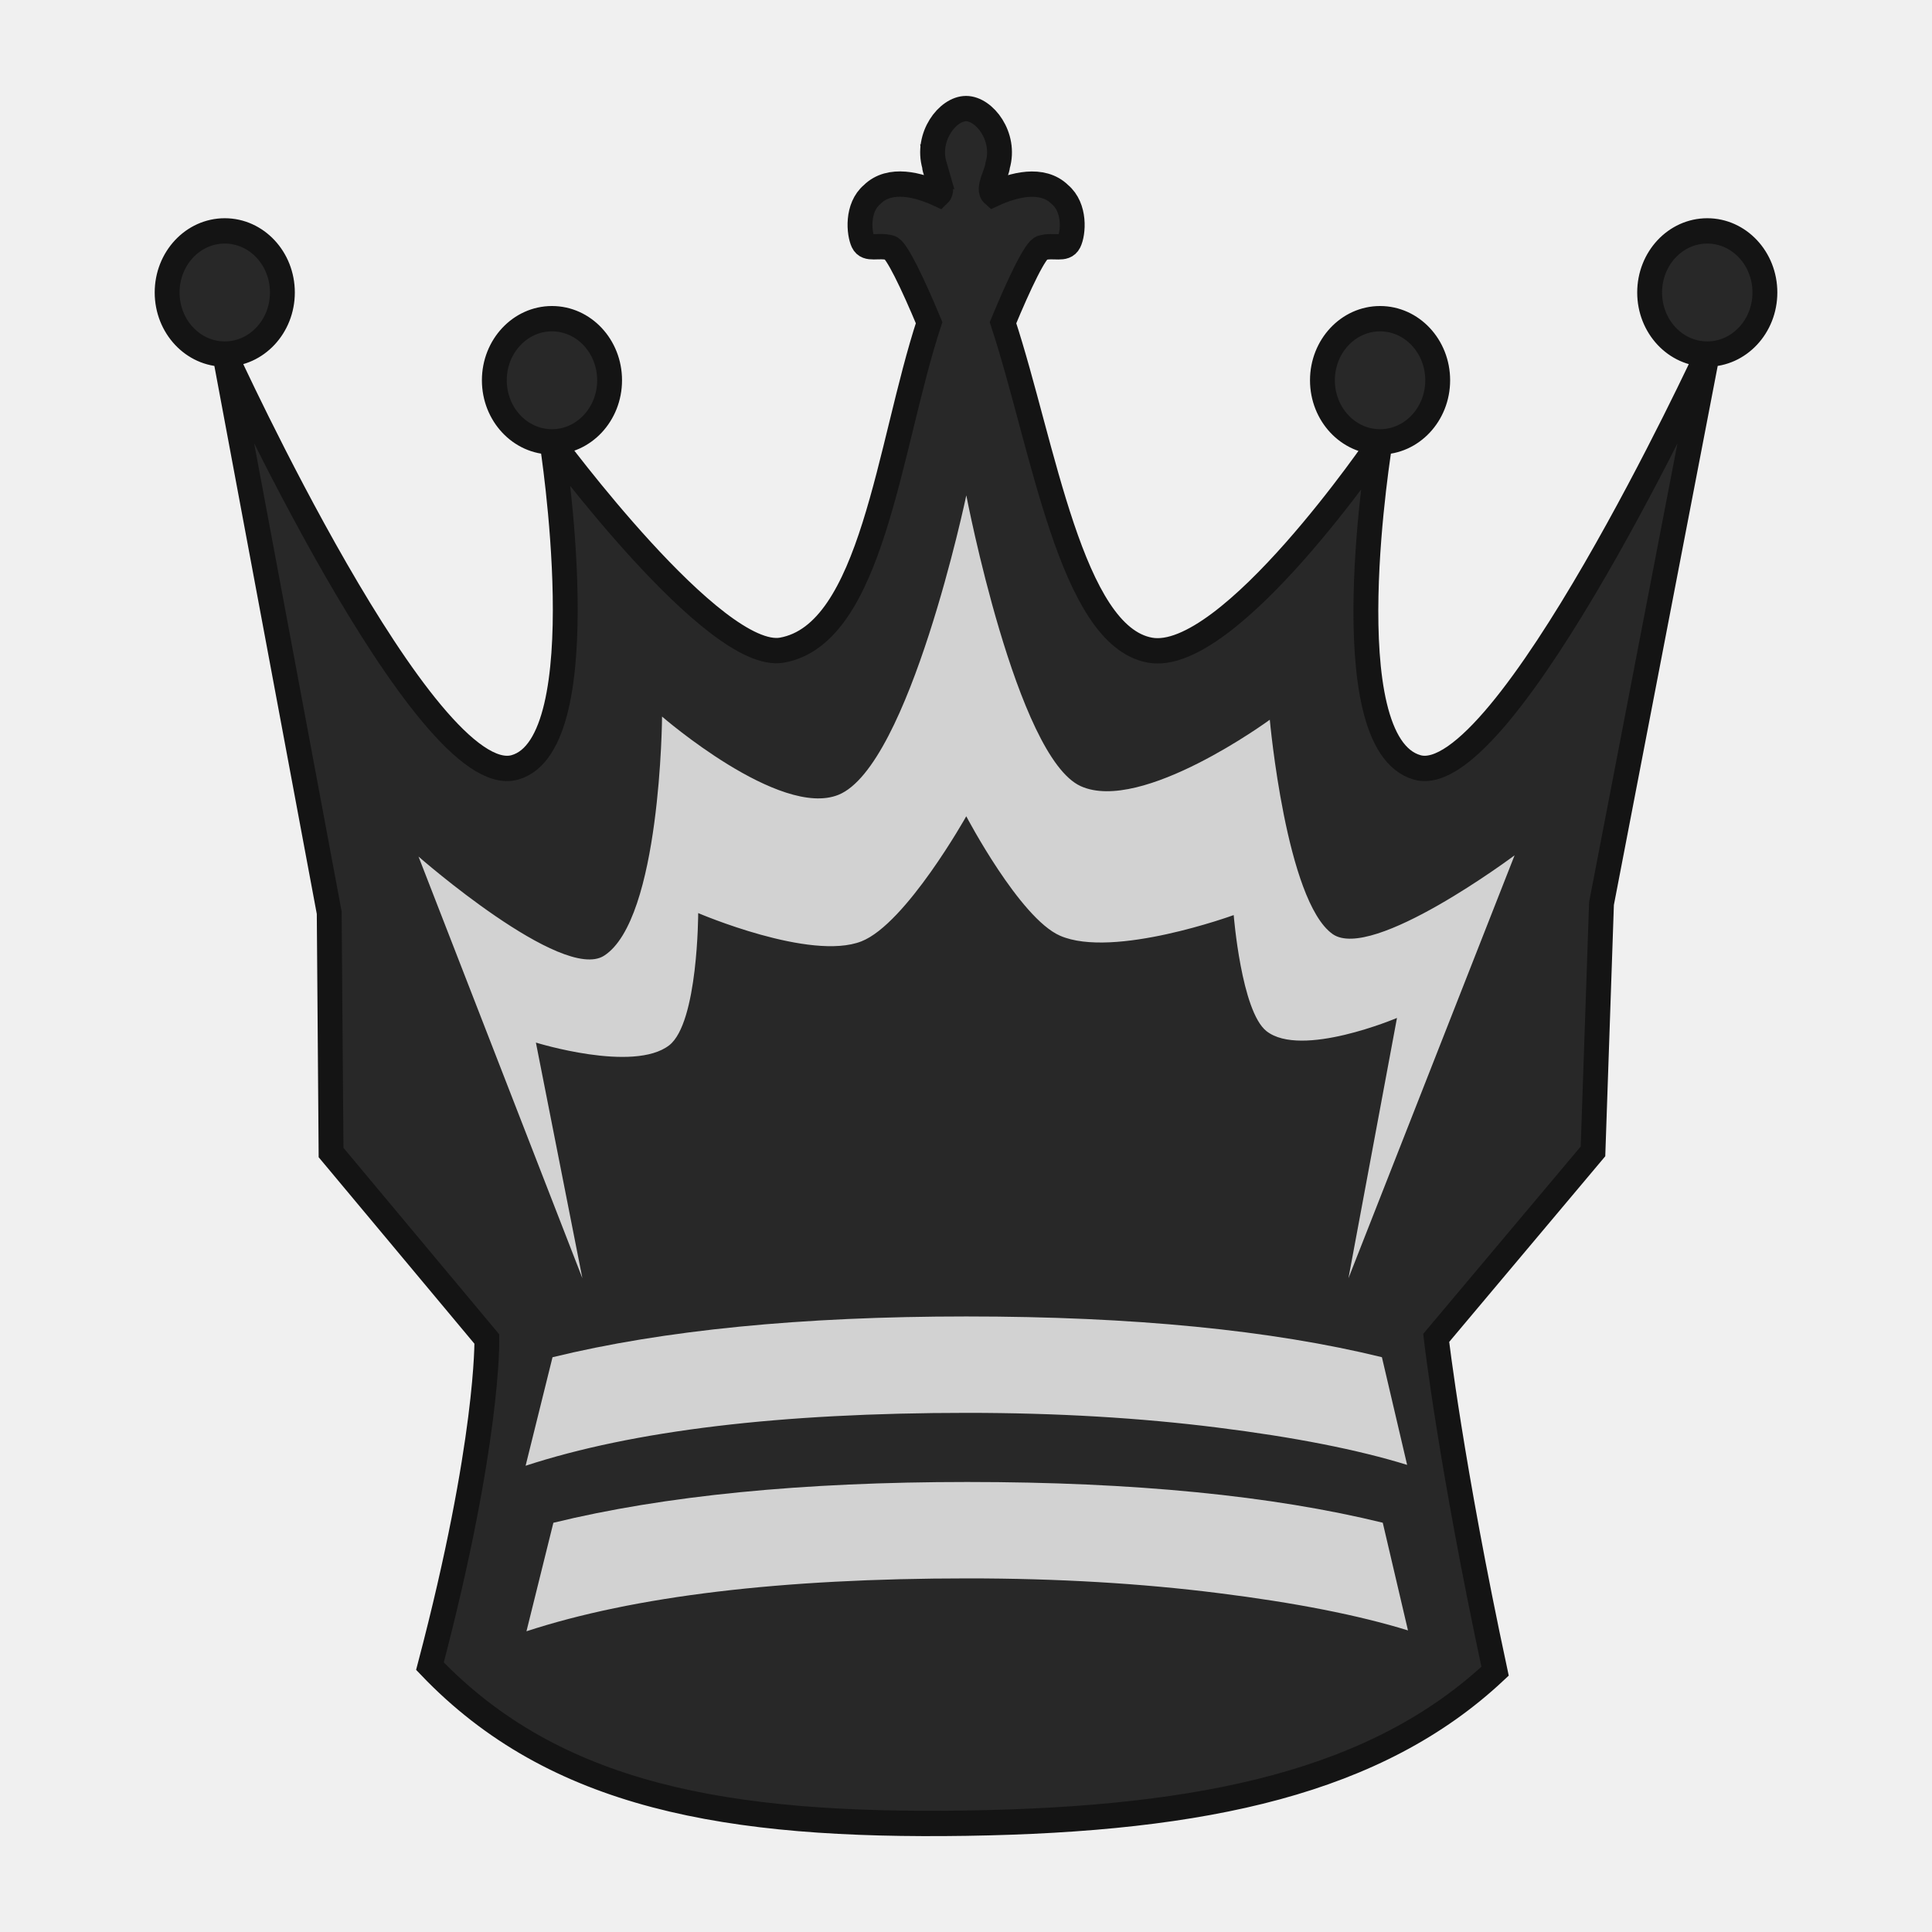
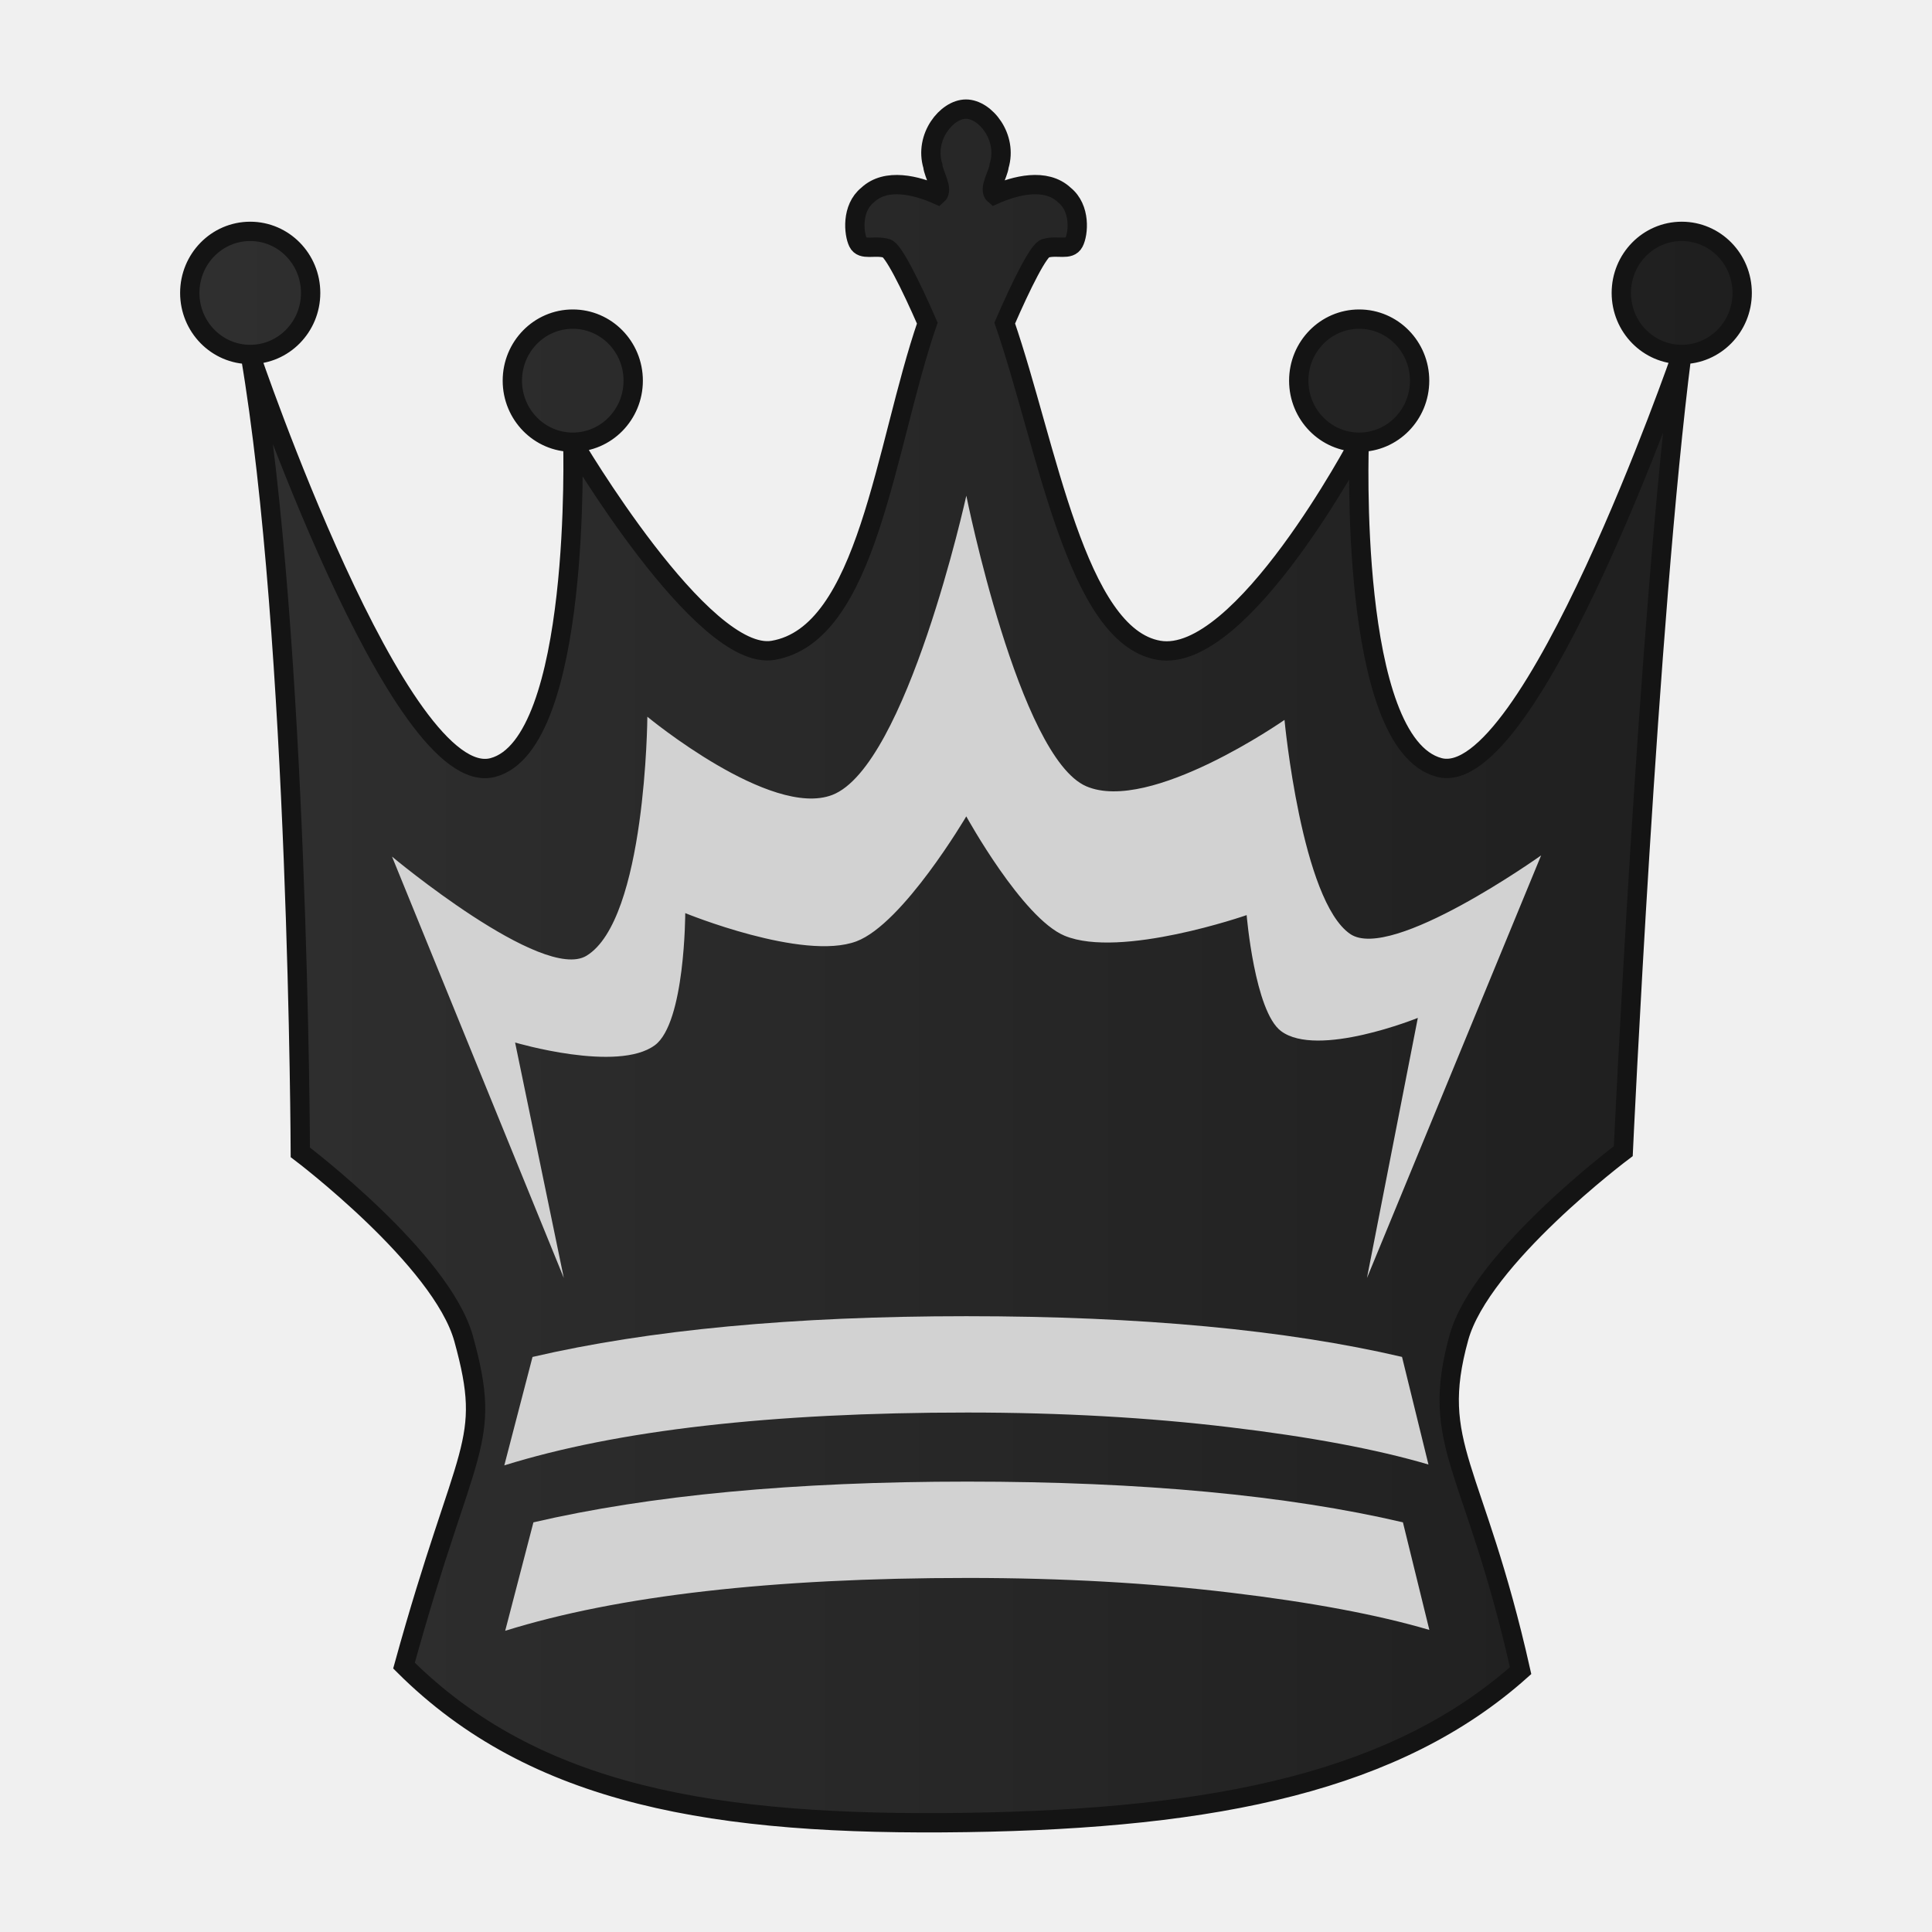
- <svg xmlns="http://www.w3.org/2000/svg" clip-rule="evenodd" fill-rule="evenodd" height="50mm" image-rendering="optimizeQuality" shape-rendering="geometricPrecision" text-rendering="geometricPrecision" viewBox="0 0 50 50" width="50mm" version="1.1" id="svg11">
+ <svg xmlns="http://www.w3.org/2000/svg" xmlns:xlink="http://www.w3.org/1999/xlink" clip-rule="evenodd" fill-rule="evenodd" height="50mm" image-rendering="optimizeQuality" shape-rendering="geometricPrecision" text-rendering="geometricPrecision" viewBox="0 0 50 50" width="50mm" version="1.1" id="svg11">
  <defs id="defs15">
    <clipPath clipPathUnits="userSpaceOnUse" id="clipPath1505">
      <path style="opacity:0.04;fill:#ffffff;fill-opacity:1;stroke:#000000;stroke-width:0.265px;stroke-linecap:butt;stroke-linejoin:miter;stroke-opacity:1" d="m 385.623,124.67 c 2.937,4.381 0.101,13.443 3.243,19.507 9.617,17.121 2.164,16.294 -11.461,17.625 -0.395,2.825 25.043,3.089 27.476,0.368 2.52,-3.672 2.996,-8.268 3.837,-12.532 0.912,-4.976 2.16,-10.042 1.357,-15.129 -0.172,-9.84 -22.651,-15.17 -24.452,-9.84 z" id="path1507" />
    </clipPath>
    <clipPath clipPathUnits="userSpaceOnUse" id="clipPath1505-7">
      <path style="opacity:0.04;fill:#ffffff;fill-opacity:1;stroke:#000000;stroke-width:0.265px;stroke-linecap:butt;stroke-linejoin:miter;stroke-opacity:1" d="m 385.623,124.67 c 2.937,4.381 0.101,13.443 3.243,19.507 9.617,17.121 2.164,16.294 -11.461,17.625 -0.395,2.825 25.043,3.089 27.476,0.368 2.52,-3.672 2.996,-8.268 3.837,-12.532 0.912,-4.976 2.16,-10.042 1.357,-15.129 -0.172,-9.84 -22.651,-15.17 -24.452,-9.84 z" id="path1507-2" />
    </clipPath>
    <clipPath clipPathUnits="userSpaceOnUse" id="clipPath1505-2">
      <path style="opacity:0.04;fill:#ffffff;fill-opacity:1;stroke:#000000;stroke-width:0.265px;stroke-linecap:butt;stroke-linejoin:miter;stroke-opacity:1" d="m 385.623,124.67 c 2.937,4.381 0.101,13.443 3.243,19.507 9.617,17.121 2.164,16.294 -11.461,17.625 -0.395,2.825 25.043,3.089 27.476,0.368 2.52,-3.672 2.996,-8.268 3.837,-12.532 0.912,-4.976 2.16,-10.042 1.357,-15.129 -0.172,-9.84 -22.651,-15.17 -24.452,-9.84 z" id="path1507-5" />
    </clipPath>
    <clipPath clipPathUnits="userSpaceOnUse" id="clipPath1505-8">
      <path style="opacity:0.04;fill:#ffffff;fill-opacity:1;stroke:#000000;stroke-width:0.265px;stroke-linecap:butt;stroke-linejoin:miter;stroke-opacity:1" d="m 385.623,124.67 c 2.937,4.381 0.101,13.443 3.243,19.507 9.617,17.121 2.164,16.294 -11.461,17.625 -0.395,2.825 25.043,3.089 27.476,0.368 2.52,-3.672 2.996,-8.268 3.837,-12.532 0.912,-4.976 2.16,-10.042 1.357,-15.129 -0.172,-9.84 -22.651,-15.17 -24.452,-9.84 z" id="path1507-3" />
    </clipPath>
+     <linearGradient id="linearGradient4254">
+       <stop style="stop-color:#303030;stop-opacity:1" offset="0" id="stop4250" />
+       <stop style="stop-color:#1e1e1e;stop-opacity:1" offset="1" id="stop4252" />
+     </linearGradient>
+     <linearGradient xlink:href="#linearGradient4254" id="linearGradient50" gradientUnits="userSpaceOnUse" gradientTransform="matrix(1.048368,0,0,0.9992773,-7.52032,-0.5483156)" x1="134.483" y1="-780.875" x2="176.483" y2="-780.875" />
  </defs>
  <linearGradient id="a" gradientUnits="userSpaceOnUse" x1="21.253" x2="77.764" y1="37.224" y2="37.36">
    <stop offset="0" stop-color="#fff" id="stop2" />
    <stop offset="1" stop-color="#fff" stop-opacity="0" id="stop4" />
  </linearGradient>
-   <g id="g1876" transform="matrix(1.105615,0,0,1.126455,172.7902,358.5255)" style="stroke-width:0.896">
-     <path id="path2300-3-5" d="m -134.413,-314.48 c 0.015,0.187 0.24,0.542 0.107,0.664 -0.466,-0.213 -1.147,-0.397 -1.562,0.006 -0.369,0.305 -0.308,0.892 -0.214,1.089 0.094,0.197 0.364,0.059 0.631,0.136 0.142,0.016 0.535,0.826 0.915,1.72 -0.948,2.834 -1.324,7.153 -3.443,7.524 -1.583,0.277 -5.385,-4.785 -5.385,-4.785 0,0 1.113,6.933 -0.87,7.479 -2.097,0.576 -6.788,-9.496 -6.788,-9.496 l 2.444,12.835 0.043,5.509 3.647,4.286 c 0,0 0.051,2.356 -1.332,7.515 2.923,3.001 6.965,3.691 12.557,3.607 5.623,-0.085 9.621,-0.96 12.375,-3.491 -1.037,-4.747 -1.378,-7.658 -1.378,-7.658 l 3.67,-4.285 0.199,-5.694 2.477,-12.623 c 0,0 -4.748,10.057 -6.788,9.496 -2.04,-0.561 -0.871,-7.479 -0.871,-7.479 0,0 -3.533,5.109 -5.384,4.785 -1.852,-0.324 -2.496,-4.69 -3.443,-7.524 0.378,-0.894 0.768,-1.704 0.915,-1.72 0.268,-0.077 0.53,0.061 0.631,-0.136 0.101,-0.197 0.154,-0.784 -0.215,-1.089 -0.415,-0.402 -1.097,-0.219 -1.562,-0.006 -0.142,-0.121 0.089,-0.477 0.106,-0.664 0.195,-0.658 -0.308,-1.304 -0.74,-1.304 -0.432,-4e-5 -0.935,0.646 -0.74,1.304 z m 10.433,6.354 c 0.745,0 1.349,-0.634 1.349,-1.415 0,-0.782 -0.604,-1.415 -1.349,-1.415 -0.745,0 -1.349,0.634 -1.349,1.415 0,0.782 0.604,1.415 1.349,1.415 z m 7.659,-2.017 c 0.745,0 1.349,-0.634 1.349,-1.415 0,-0.782 -0.604,-1.415 -1.349,-1.415 -0.745,0 -1.349,0.634 -1.349,1.415 0,0.782 0.604,1.415 1.349,1.415 z m -34.702,0 c 0.745,0 1.349,-0.634 1.349,-1.415 0,-0.782 -0.604,-1.415 -1.349,-1.415 -0.745,0 -1.349,0.634 -1.349,1.415 0,0.782 0.604,1.415 1.349,1.415 z m 7.659,2.017 c 0.745,0 1.349,-0.634 1.349,-1.415 0,-0.782 -0.604,-1.415 -1.349,-1.415 -0.745,0 -1.349,0.634 -1.349,1.415 0,0.782 0.604,1.415 1.349,1.415 z" style="clip-rule:evenodd;fill:#282828;fill-opacity:1;fill-rule:evenodd;stroke:#141414;stroke-width:0.582;stroke-linecap:round;stroke-miterlimit:4;stroke-dasharray:none;stroke-opacity:1;paint-order:normal;image-rendering:optimizeQuality;shape-rendering:geometricPrecision;text-rendering:geometricPrecision" />
-     <g style="fill:#d2d2d2;fill-opacity:1;stroke:none;stroke-width:0.896;stroke-opacity:1" id="g1868-8-5" transform="translate(8.830882,-28.07803)">
-       <path style="fill:#d2d2d2;fill-opacity:1;stroke:none;stroke-width:0.237px;stroke-linecap:butt;stroke-linejoin:miter;stroke-opacity:1" d="m -151.483,-260.833 -3.836,-9.688 c 0,0 3.36,2.89 4.341,2.28 1.331,-0.828 1.36,-5.496 1.36,-5.496 0,0 2.751,2.344 4.129,1.798 1.662,-0.658 2.993,-6.88 2.993,-6.88 0,0 1.173,6.011 2.678,6.681 1.425,0.634 4.426,-1.526 4.426,-1.526 0,0 0.381,4.163 1.469,4.923 0.921,0.643 4.261,-1.808 4.261,-1.808 l -3.889,9.717 1.136,-5.981 c 0,0 -2.24,0.933 -3.055,0.303 -0.588,-0.454 -0.767,-2.666 -0.767,-2.666 0,0 -2.815,1.009 -4.065,0.474 -0.944,-0.404 -2.195,-2.744 -2.195,-2.744 0,0 -1.41,2.47 -2.453,2.873 -1.192,0.46 -3.822,-0.649 -3.822,-0.649 0,0 -0.002,2.522 -0.678,3.037 -0.835,0.636 -3.121,-0.062 -3.121,-0.062 z" id="path2497-6-7" />
-       <g style="fill:#d2d2d2;fill-opacity:1;stroke:none;stroke-width:0.896;stroke-opacity:1" id="g1482-6-8" transform="translate(-6.396914,8.910376)">
-         <path style="clip-rule:evenodd;fill:#d2d2d2;fill-opacity:1;fill-rule:evenodd;stroke:none;stroke-width:1.075;stroke-miterlimit:4;stroke-dasharray:none;stroke-opacity:1;image-rendering:optimizeQuality;shape-rendering:geometricPrecision;text-rendering:geometricPrecision" d="m -125.781,-265.456 -0.59,-2.473 c -2.581,-0.621 -5.825,-0.936 -9.727,-0.936 -3.861,0 -7.092,0.315 -9.687,0.937 l -0.63,2.493 c 2.514,-0.807 5.955,-1.215 10.337,-1.215 2.1,0 4.058,0.115 5.853,0.337 1.802,0.221 3.285,0.507 4.444,0.858 z" id="path885-8-3-1-9-4-9" />
-         <path style="clip-rule:evenodd;fill:#d2d2d2;fill-opacity:1;fill-rule:evenodd;stroke:none;stroke-width:1.075;stroke-miterlimit:4;stroke-dasharray:none;stroke-opacity:1;image-rendering:optimizeQuality;shape-rendering:geometricPrecision;text-rendering:geometricPrecision" d="m -125.761,-261.653 -0.59,-2.473 c -2.581,-0.621 -5.825,-0.936 -9.727,-0.936 -3.861,0 -7.092,0.315 -9.687,0.937 l -0.63,2.493 c 2.514,-0.807 5.955,-1.215 10.337,-1.215 2.1,0 4.058,0.115 5.853,0.337 1.802,0.221 3.285,0.507 4.444,0.858 z" id="path885-8-3-1-9-9-8-2" />
+   <g id="g4498-6" transform="translate(-130.4826,805.8587)">
+     <path id="path2300-3-9-1-9" d="m 154.624,-801.566 c 0.018,0.21 0.278,0.611 0.124,0.747 -0.54,-0.24 -1.33,-0.447 -1.811,0.007 -0.427,0.343 -0.357,1.004 -0.248,1.226 0.109,0.222 0.421,0.066 0.732,0.153 0.164,0.018 0.621,0.93 1.06,1.936 -1.099,3.19 -1.534,8.051 -3.991,8.469 -1.835,0.312 -5.183,-5.386 -5.183,-5.386 0,0 0.231,7.805 -2.067,8.418 -2.43,0.649 -6.281,-10.689 -6.281,-10.689 1.251,7.345 1.296,20.649 1.296,20.649 0,0 3.658,2.763 4.227,4.824 0.763,2.763 0.059,2.652 -1.544,8.459 3.388,3.378 8.073,4.155 14.554,4.06 6.518,-0.096 11.151,-1.081 14.344,-3.93 -1.202,-5.343 -2.376,-5.804 -1.597,-8.62 0.571,-2.066 4.254,-4.824 4.254,-4.824 0,0 0.639,-13.762 1.514,-20.619 0,0 -3.916,11.32 -6.28,10.689 -2.364,-0.631 -2.068,-8.418 -2.068,-8.418 0,0 -3.037,5.75 -5.183,5.386 -2.146,-0.365 -2.893,-5.279 -3.991,-8.469 0.438,-1.006 0.89,-1.918 1.06,-1.936 0.31,-0.087 0.615,0.069 0.731,-0.153 0.117,-0.222 0.179,-0.883 -0.249,-1.226 -0.481,-0.453 -1.272,-0.246 -1.81,-0.007 -0.164,-0.136 0.103,-0.536 0.123,-0.747 0.226,-0.74 -0.357,-1.468 -0.858,-1.468 -0.501,-5e-5 -1.084,0.728 -0.858,1.468 z m 11.034,7.152 c 0.864,0 1.564,-0.713 1.564,-1.593 0,-0.88 -0.7,-1.593 -1.564,-1.593 -0.864,0 -1.564,0.713 -1.564,1.593 0,0.88 0.7,1.593 1.564,1.593 z m 8.348,-2.271 c 0.864,0 1.564,-0.713 1.564,-1.593 0,-0.88 -0.7,-1.593 -1.564,-1.593 -0.864,0 -1.564,0.713 -1.564,1.593 0,0.88 0.7,1.593 1.564,1.593 z m -37.048,0 c 0.864,0 1.564,-0.713 1.564,-1.593 0,-0.88 -0.7,-1.593 -1.564,-1.593 -0.864,0 -1.564,0.713 -1.564,1.593 0,0.88 0.7,1.593 1.564,1.593 z m 8.348,2.271 c 0.864,0 1.564,-0.713 1.564,-1.593 0,-0.88 -0.7,-1.593 -1.564,-1.593 -0.864,0 -1.564,0.713 -1.564,1.593 0,0.88 0.7,1.593 1.564,1.593 z" style="clip-rule:evenodd;fill:url(#linearGradient50);fill-opacity:1;fill-rule:evenodd;stroke:#141414;stroke-width:0.5;stroke-linecap:round;stroke-miterlimit:4;stroke-dasharray:none;stroke-opacity:1;paint-order:normal;image-rendering:optimizeQuality;shape-rendering:geometricPrecision;text-rendering:geometricPrecision" />
+     <g style="clip-rule:evenodd;fill:#d2d2d2;fill-opacity:1;fill-rule:evenodd;stroke:none;stroke-width:0.569;stroke-miterlimit:4;stroke-dasharray:none;stroke-opacity:1;image-rendering:optimizeQuality;shape-rendering:geometricPrecision;text-rendering:geometricPrecision" id="g1868-8-4-6" transform="matrix(1.159091,0,0,1.125641,320.6569,-479.1801)">
+       <path style="fill:#d2d2d2;fill-opacity:1;stroke:none;stroke-width:0.569;stroke-linecap:butt;stroke-linejoin:miter;stroke-miterlimit:4;stroke-dasharray:none;stroke-opacity:1" d="m -151.483,-260.833 -3.836,-9.688 c 0,0 3.36,2.89 4.341,2.28 1.331,-0.828 1.36,-5.496 1.36,-5.496 0,0 2.751,2.344 4.129,1.798 1.662,-0.658 2.993,-6.88 2.993,-6.88 0,0 1.173,6.011 2.678,6.681 1.425,0.634 4.426,-1.526 4.426,-1.526 0,0 0.381,4.163 1.469,4.923 0.921,0.643 4.261,-1.808 4.261,-1.808 l -3.889,9.717 1.136,-5.981 c 0,0 -2.24,0.933 -3.055,0.303 -0.588,-0.454 -0.767,-2.666 -0.767,-2.666 0,0 -2.815,1.009 -4.065,0.474 -0.944,-0.404 -2.195,-2.744 -2.195,-2.744 0,0 -1.41,2.47 -2.453,2.873 -1.192,0.46 -3.822,-0.649 -3.822,-0.649 0,0 -0.002,2.522 -0.678,3.037 -0.835,0.636 -3.121,-0.062 -3.121,-0.062 z" id="path2497-6-6-5-0" />
+       <g style="fill:#d2d2d2;fill-opacity:1;stroke:none;stroke-width:0.569;stroke-miterlimit:4;stroke-dasharray:none;stroke-opacity:1" id="g1482-6-4-8-7" transform="translate(-6.396914,8.910376)">
+         <path style="clip-rule:evenodd;fill:#d2d2d2;fill-opacity:1;fill-rule:evenodd;stroke:none;stroke-width:0.569;stroke-miterlimit:4;stroke-dasharray:none;stroke-opacity:1;image-rendering:optimizeQuality;shape-rendering:geometricPrecision;text-rendering:geometricPrecision" d="m -125.781,-265.456 -0.59,-2.473 c -2.581,-0.621 -5.825,-0.936 -9.727,-0.936 -3.861,0 -7.092,0.315 -9.687,0.937 l -0.63,2.493 c 2.514,-0.807 5.955,-1.215 10.337,-1.215 2.1,0 4.058,0.115 5.853,0.337 1.802,0.221 3.285,0.507 4.444,0.858 z" id="path885-8-3-1-9-4-3-6-8" />
+         <path style="clip-rule:evenodd;fill:#d2d2d2;fill-opacity:1;fill-rule:evenodd;stroke:none;stroke-width:0.569;stroke-miterlimit:4;stroke-dasharray:none;stroke-opacity:1;image-rendering:optimizeQuality;shape-rendering:geometricPrecision;text-rendering:geometricPrecision" d="m -125.761,-261.653 -0.59,-2.473 c -2.581,-0.621 -5.825,-0.936 -9.727,-0.936 -3.861,0 -7.092,0.315 -9.687,0.937 l -0.63,2.493 c 2.514,-0.807 5.955,-1.215 10.337,-1.215 2.1,0 4.058,0.115 5.853,0.337 1.802,0.221 3.285,0.507 4.444,0.858 z" id="path885-8-3-1-9-9-8-3-2-7" />
      </g>
    </g>
  </g>
</svg>
